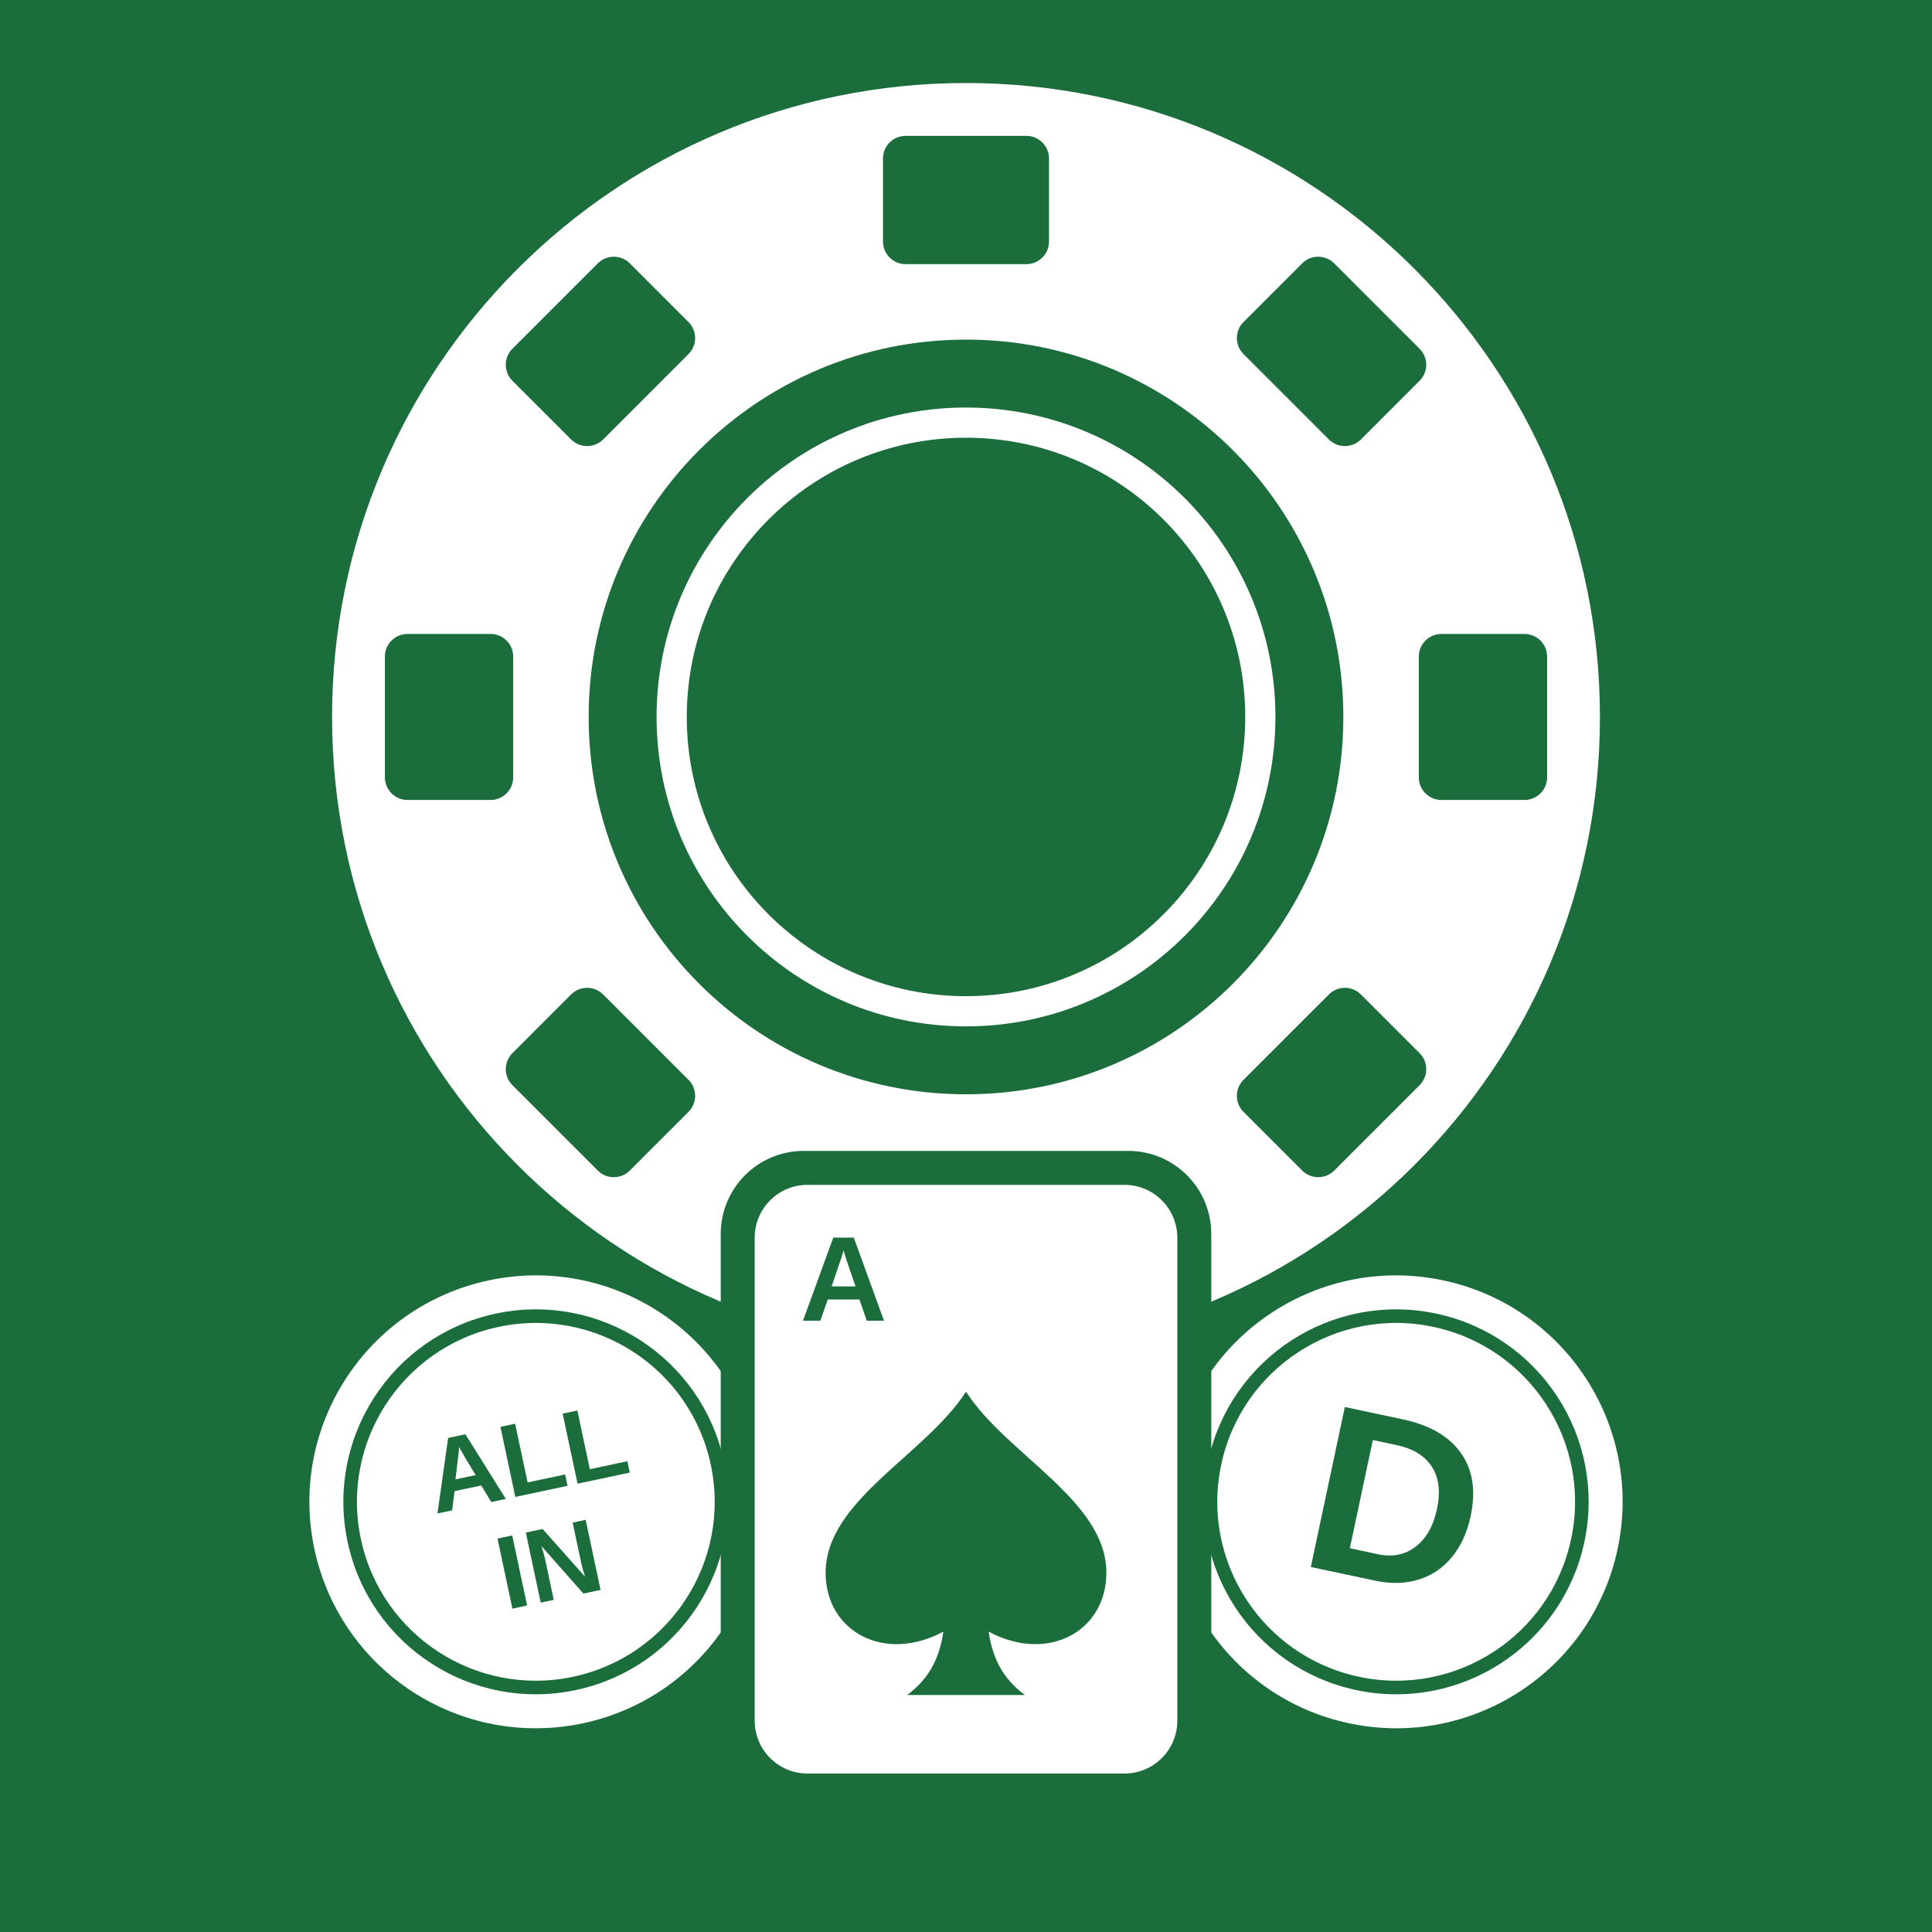
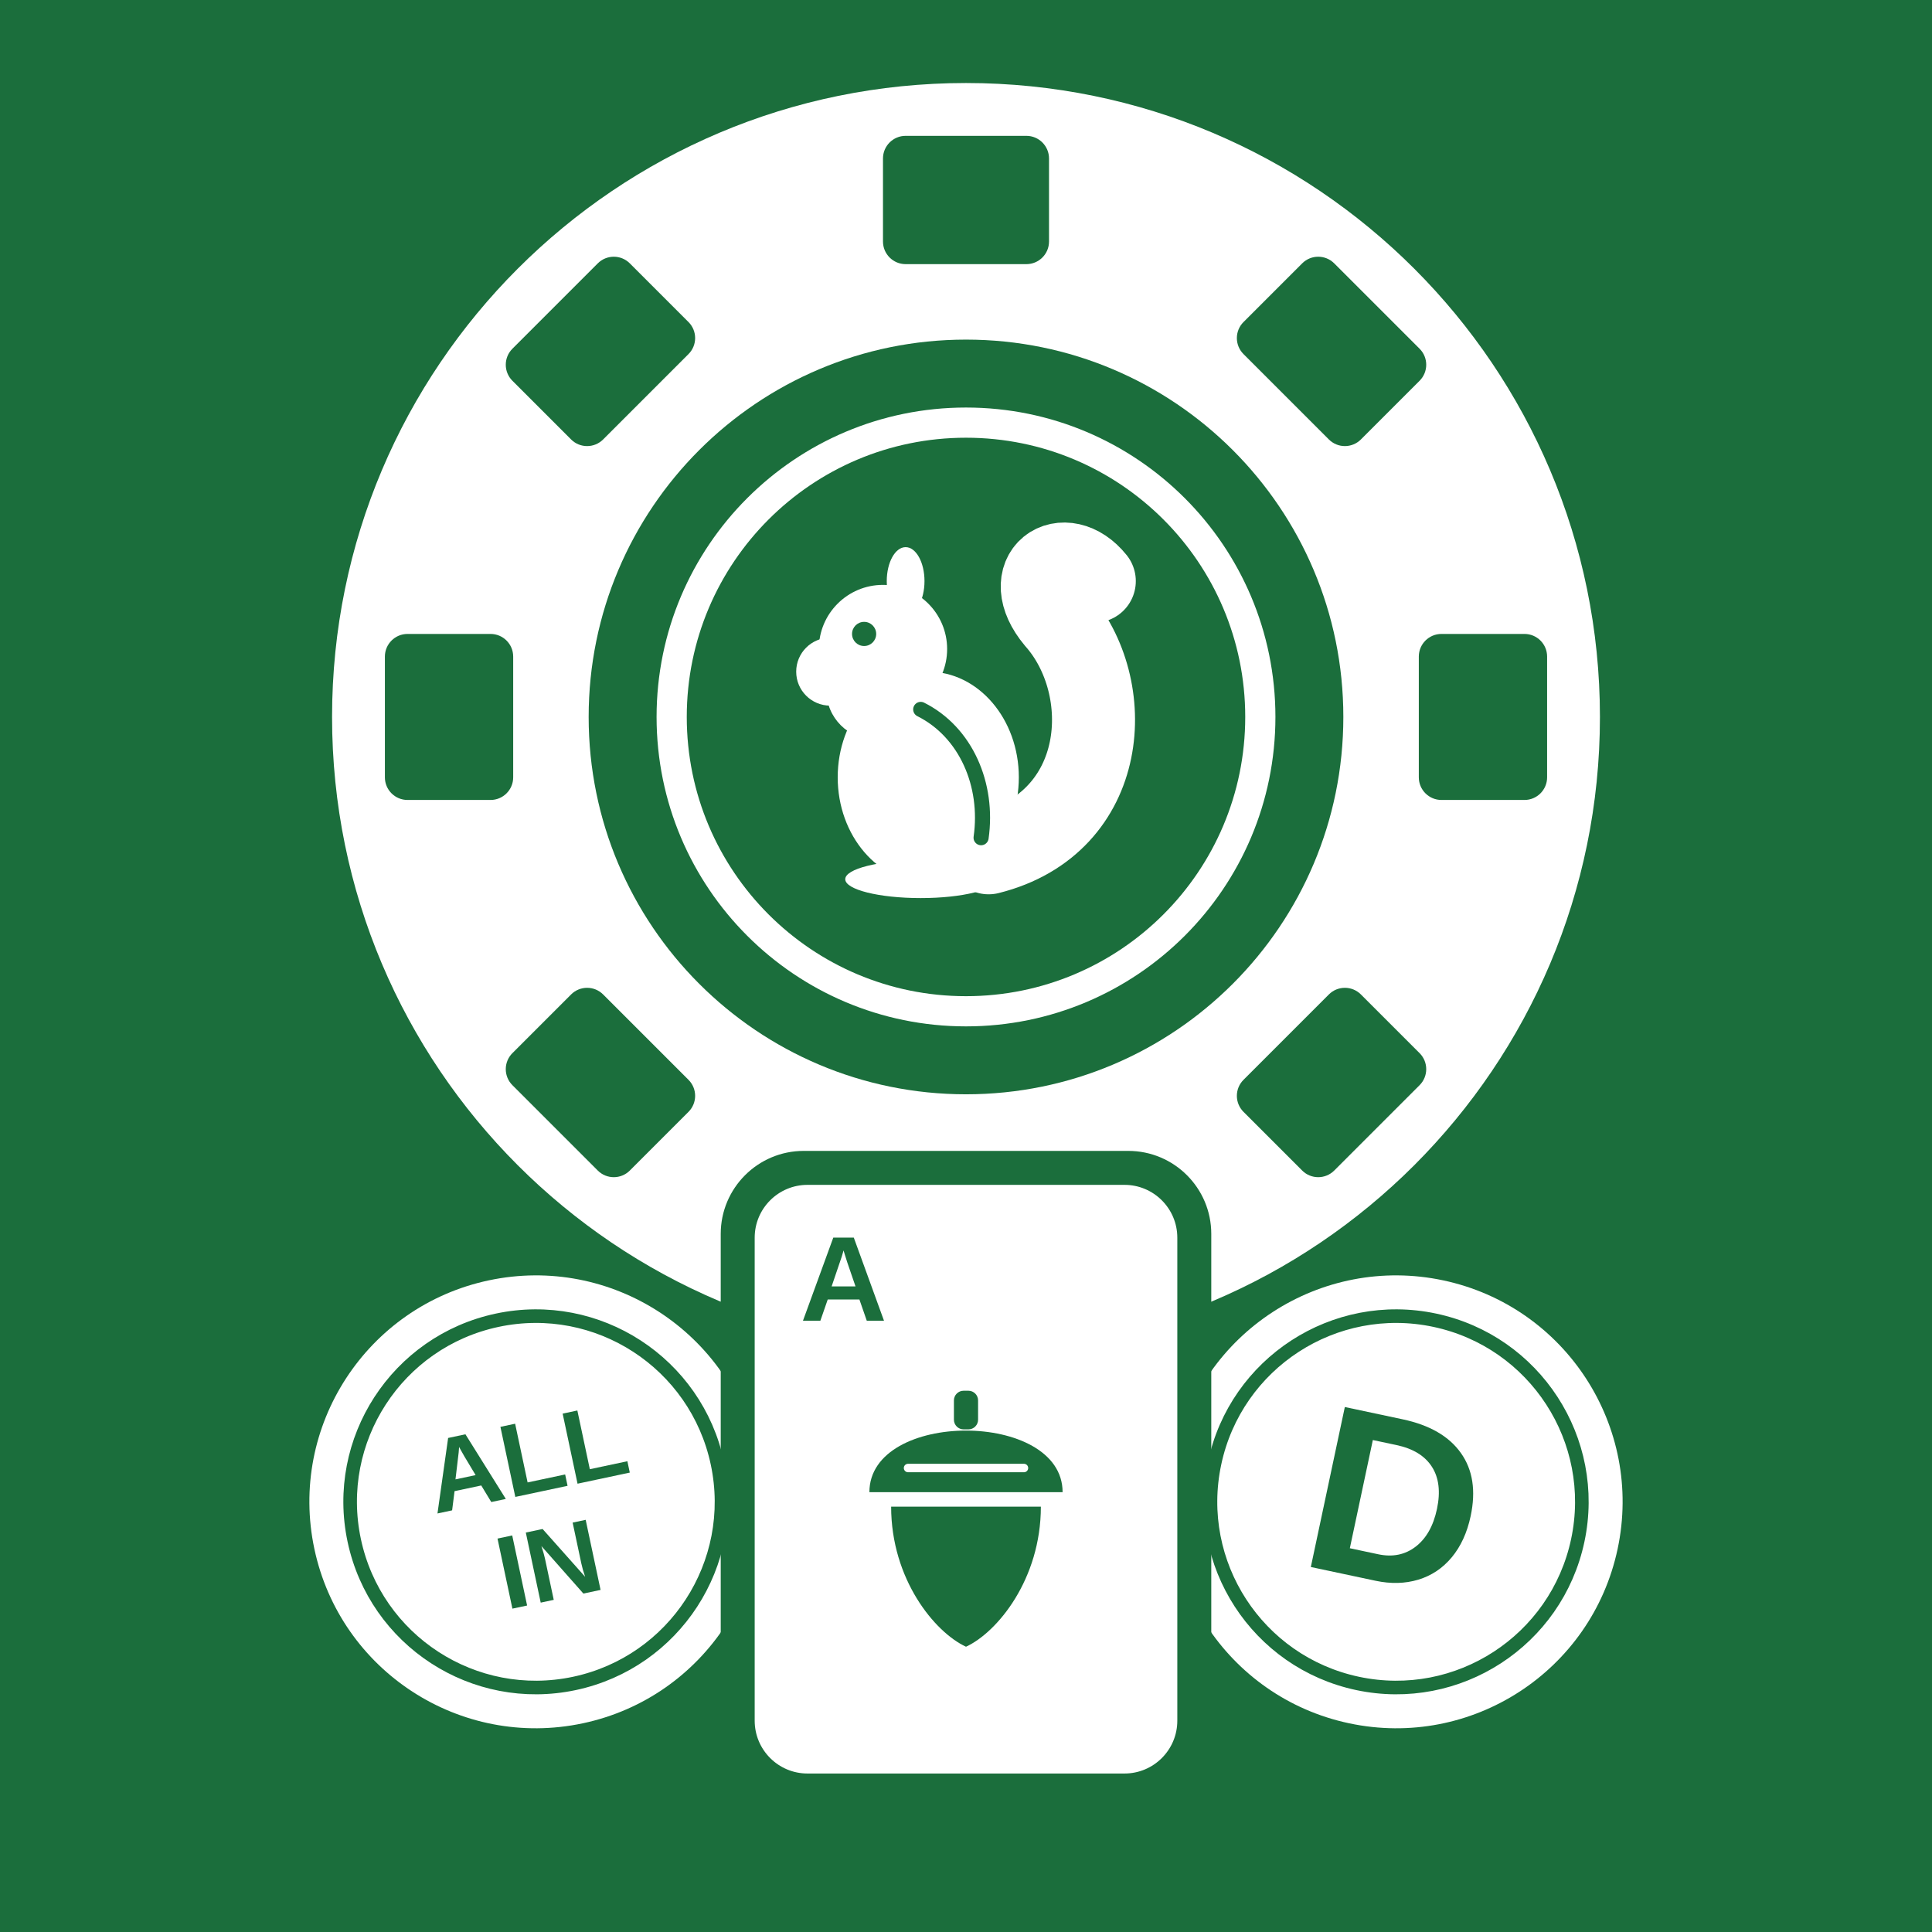
<svg xmlns="http://www.w3.org/2000/svg" viewBox="0 0 512 512" width="512" height="512">
  <rect width="512" height="512" fill="#1b6e3c" />
  <g>
    <g transform="translate(256 190)">
      <circle r="168" fill="#ffffff" />
      <rect x="-22" y="-154" width="44" height="34" rx="6" fill="#1b6e3c" transform="rotate(0)" />
      <rect x="-22" y="-154" width="44" height="34" rx="6" fill="#1b6e3c" transform="rotate(45)" />
      <rect x="-22" y="-154" width="44" height="34" rx="6" fill="#1b6e3c" transform="rotate(90)" />
      <rect x="-22" y="-154" width="44" height="34" rx="6" fill="#1b6e3c" transform="rotate(135)" />
      <rect x="-22" y="-154" width="44" height="34" rx="6" fill="#1b6e3c" transform="rotate(180)" />
      <rect x="-22" y="-154" width="44" height="34" rx="6" fill="#1b6e3c" transform="rotate(225)" />
      <rect x="-22" y="-154" width="44" height="34" rx="6" fill="#1b6e3c" transform="rotate(270)" />
      <rect x="-22" y="-154" width="44" height="34" rx="6" fill="#1b6e3c" transform="rotate(315)" />
      <circle r="100" fill="#1b6e3c" />
      <circle r="78" fill="none" stroke="#ffffff" stroke-width="8" />
+       <g transform="translate(-8 -12) scale(1.0)" fill="#fff">
+         <path d="M14,48 C46,40 48,4 32,-14 C22,-26 34,-34 42,-24" fill="none" stroke="#fff" stroke-width="22" stroke-linecap="round" />
+         <ellipse cx="-2" cy="28" rx="24" ry="28" />
+         <ellipse cx="-8" cy="-24" rx="5" ry="9" />
+         <circle cx="-14" cy="-6" r="17" />
+         <circle cx="-28" cy="0" r="9" />
+         <circle cx="-16" cy="5" r="13" />
+         <ellipse cx="-4" cy="55" rx="20" ry="5" />
+         <circle cx="-19" cy="-10" r="3.2" fill="#1b6e3c" />
+         <path d="M-4,10 C8,16 14,30 12,44" fill="none" stroke="#1b6e3c" stroke-width="4" stroke-linecap="round" />
+       </g>
    </g>
    <g transform="translate(142 398) rotate(-12)">
      <circle r="69" fill="#1b6e3c" />
      <circle r="60" fill="#ffffff" />
      <circle r="49.2" fill="none" stroke="#1b6e3c" stroke-width="3.6" />
      <text y="-2.4" text-anchor="middle" font-family="Arial, Helvetica, sans-serif" font-weight="900" font-size="27.6" fill="#1b6e3c">ALL</text>
      <text y="26.4" text-anchor="middle" font-family="Arial, Helvetica, sans-serif" font-weight="900" font-size="27.6" fill="#1b6e3c">IN</text>
    </g>
    <g transform="translate(370 398) rotate(12)">
      <circle r="69" fill="#1b6e3c" />
      <circle r="60" fill="#ffffff" />
      <circle r="49.2" fill="none" stroke="#1b6e3c" stroke-width="3.6" />
      <text y="21.6" text-anchor="middle" font-family="Arial, Helvetica, sans-serif" font-weight="900" font-size="63.0" fill="#1b6e3c">D</text>
    </g>
    <g transform="translate(256 392) rotate(0)">
      <rect x="-65.0" y="-87.0" width="130" height="174" rx="22" fill="#1b6e3c" />
      <rect x="-56.0" y="-78.0" width="112" height="156" rx="14" fill="#ffffff" />
      <text x="-44.0" y="-42.0" font-family="Arial, Helvetica, sans-serif" font-weight="900" font-size="32" fill="#1b6e3c">A</text>
-       <path d="M0,-62 C18,-34 62,-14 62,18 C62,44 36,58 10,44 C12,58 18,66 26,72 L-26,72 C-18,66 -12,58 -10,44 C-36,58 -62,44 -62,18 C-62,-14 -18,-34 0,-62 Z" fill="#1b6e3c" transform="translate(0 14) scale(0.6)" />
+       <g transform="translate(0 6) scale(0.64)" fill="#1b6e3c">
+         <rect x="-5" y="-46" width="10" height="16" rx="4" />
+         <path d="M-40,-4 C-40,-38 40,-38 40,-4 Z" />
+         <path d="M-31,2 L31,2 C31,32 13,54 0,60 C-13,54 -31,32 -31,2 Z" />
+         <path d="M-24,-14 L24,-14" stroke="#fff" stroke-width="3.5" stroke-linecap="round" />
+       </g>
    </g>
  </g>
</svg>
